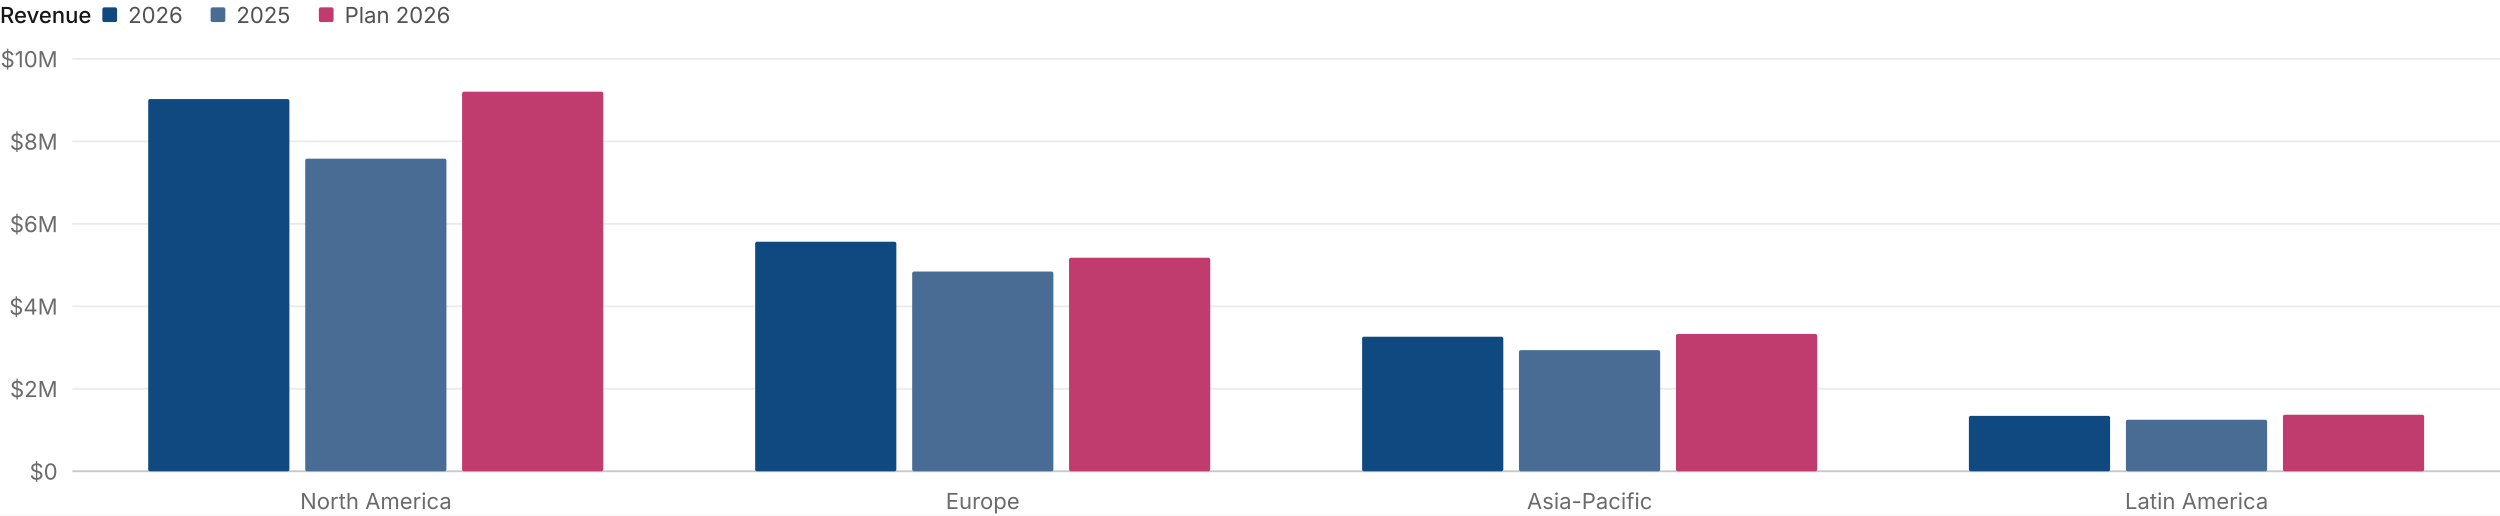
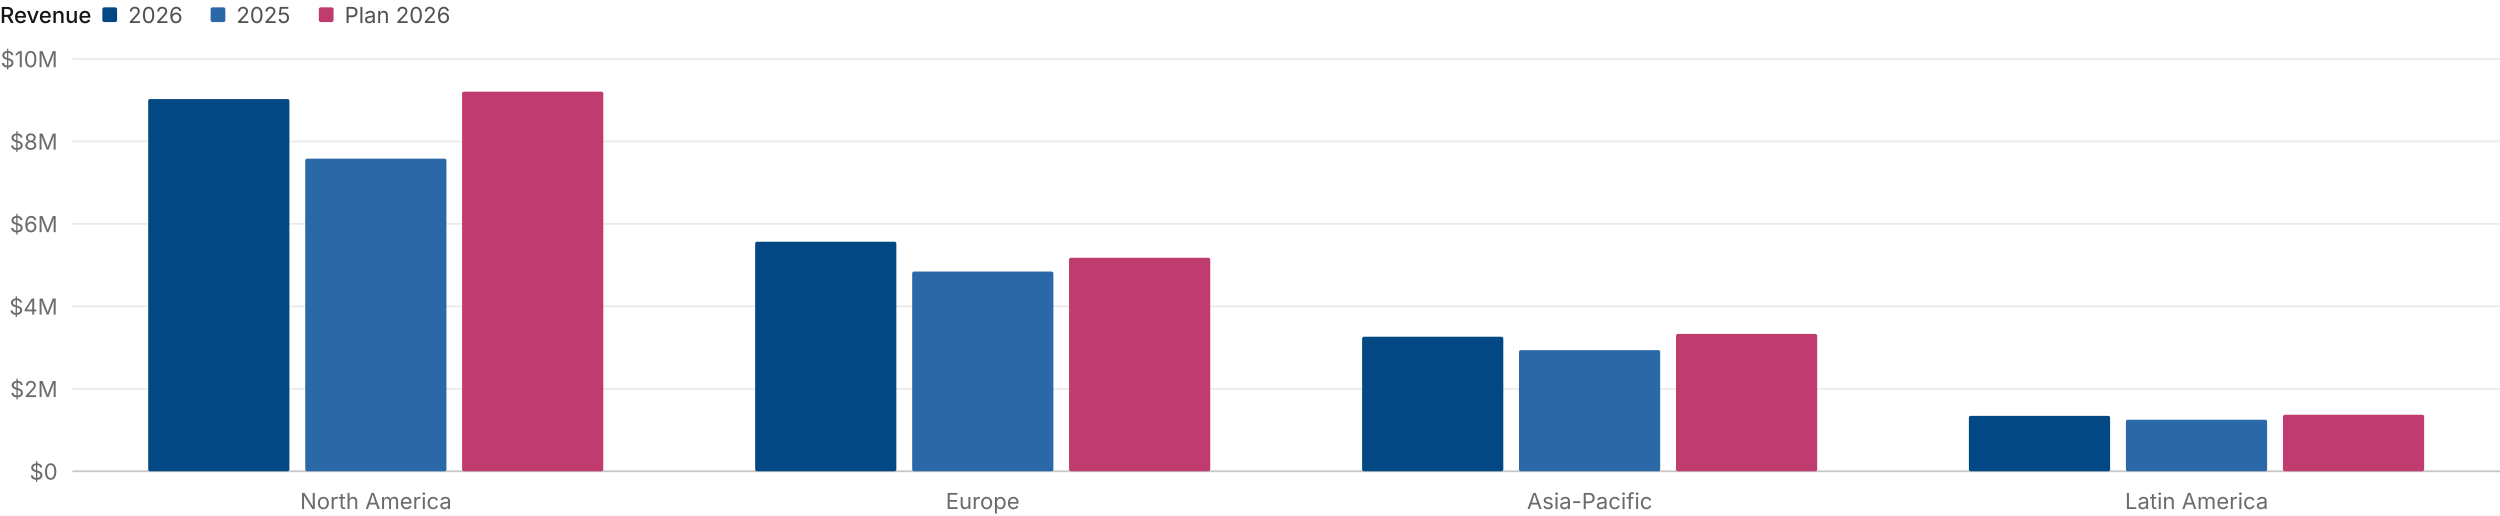
<svg xmlns="http://www.w3.org/2000/svg" font-family="IBM Plex Sans, system-ui, -apple-system, &quot;Segoe UI&quot;, sans-serif" width="1358" height="280" viewBox="0 0 1358 280" role="img" aria-label="Every region grew on last year; Europe beat its plan" data-hm-kind="bar" data-hm-o="v" data-hm-band="39.3,1358,4" data-hm-plot="39.3,32,1358,256">
  <rect width="1358" height="280" fill="#ffffff" />
  <g class="hm-key">
    <text x="0" y="12.5" font-size="12" font-weight="500" fill="#171717">Revenue</text>
-     <rect x="55.6" y="4" width="8" height="8" rx="1" fill="#0f497f" />
+     <rect x="55.6" y="4" width="8" height="8" rx="1" fill="#024884" />
    <text x="69.6" y="12.5" font-size="12" fill="#525252">2026</text>
-     <rect x="114.4" y="4" width="8" height="8" rx="1" fill="#486c93" />
+     <rect x="114.4" y="4" width="8" height="8" rx="1" fill="#2b68a7" />
    <text x="128.4" y="12.5" font-size="12" fill="#525252">2025</text>
    <rect x="173.2" y="4" width="8" height="8" rx="1" fill="#c03b6e" />
    <text x="187.2" y="12.5" font-size="12" fill="#525252">Plan 2026</text>
  </g>
  <line x1="39.3" y1="256" x2="1358" y2="256" stroke="#c7c7c7" />
  <text x="31.3" y="260.5" font-size="12" text-anchor="end" fill="#6b6b6b">$0</text>
  <line x1="39.3" y1="211.2" x2="1358" y2="211.2" stroke="#ebebeb" />
  <text x="31.3" y="215.7" font-size="12" text-anchor="end" fill="#6b6b6b">$2M</text>
  <line x1="39.3" y1="166.4" x2="1358" y2="166.4" stroke="#ebebeb" />
  <text x="31.3" y="170.9" font-size="12" text-anchor="end" fill="#6b6b6b">$4M</text>
  <line x1="39.3" y1="121.6" x2="1358" y2="121.6" stroke="#ebebeb" />
  <text x="31.3" y="126.1" font-size="12" text-anchor="end" fill="#6b6b6b">$6M</text>
  <line x1="39.3" y1="76.8" x2="1358" y2="76.8" stroke="#ebebeb" />
  <text x="31.3" y="81.3" font-size="12" text-anchor="end" fill="#6b6b6b">$8M</text>
  <line x1="39.3" y1="32" x2="1358" y2="32" stroke="#ebebeb" />
  <text x="31.3" y="36.5" font-size="12" text-anchor="end" fill="#6b6b6b">$10M</text>
-   <rect x="80.5" y="53.8" width="76.7" height="202.2" rx="1" fill="#0f497f" />
-   <rect x="165.8" y="86.2" width="76.7" height="169.8" rx="1" fill="#486c93" />
+   <rect x="80.5" y="53.8" width="76.7" height="202.2" rx="1" fill="#024884" />
+   <rect x="165.8" y="86.2" width="76.7" height="169.8" rx="1" fill="#2b68a7" />
  <rect x="251" y="49.8" width="76.7" height="206.2" rx="1" fill="#c03b6e" />
-   <rect x="410.2" y="131.3" width="76.7" height="124.7" rx="1" fill="#0f497f" />
-   <rect x="495.5" y="147.5" width="76.7" height="108.5" rx="1" fill="#486c93" />
+   <rect x="410.2" y="131.3" width="76.7" height="124.7" rx="1" fill="#024884" />
+   <rect x="495.5" y="147.5" width="76.7" height="108.5" rx="1" fill="#2b68a7" />
  <rect x="580.7" y="140" width="76.7" height="116" rx="1" fill="#c03b6e" />
-   <rect x="739.9" y="182.9" width="76.7" height="73.1" rx="1" fill="#0f497f" />
-   <rect x="825.1" y="190.2" width="76.7" height="65.8" rx="1" fill="#486c93" />
+   <rect x="739.9" y="182.9" width="76.7" height="73.1" rx="1" fill="#024884" />
+   <rect x="825.1" y="190.2" width="76.7" height="65.8" rx="1" fill="#2b68a7" />
  <rect x="910.4" y="181.4" width="76.7" height="74.6" rx="1" fill="#c03b6e" />
-   <rect x="1069.5" y="225.9" width="76.7" height="30.1" rx="1" fill="#0f497f" />
-   <rect x="1154.8" y="228" width="76.7" height="28" rx="1" fill="#486c93" />
+   <rect x="1069.5" y="225.9" width="76.7" height="30.1" rx="1" fill="#024884" />
+   <rect x="1154.8" y="228" width="76.7" height="28" rx="1" fill="#2b68a7" />
  <rect x="1240.1" y="225.3" width="76.7" height="30.7" rx="1" fill="#c03b6e" />
  <text x="204.2" y="276.5" font-size="12" text-anchor="middle" fill="#6b6b6b">North America</text>
  <text x="533.8" y="276.5" font-size="12" text-anchor="middle" fill="#6b6b6b">Europe</text>
  <text x="863.5" y="276.5" font-size="12" text-anchor="middle" fill="#6b6b6b">Asia-Pacific</text>
  <text x="1193.2" y="276.5" font-size="12" text-anchor="middle" fill="#6b6b6b">Latin America</text>
</svg>
